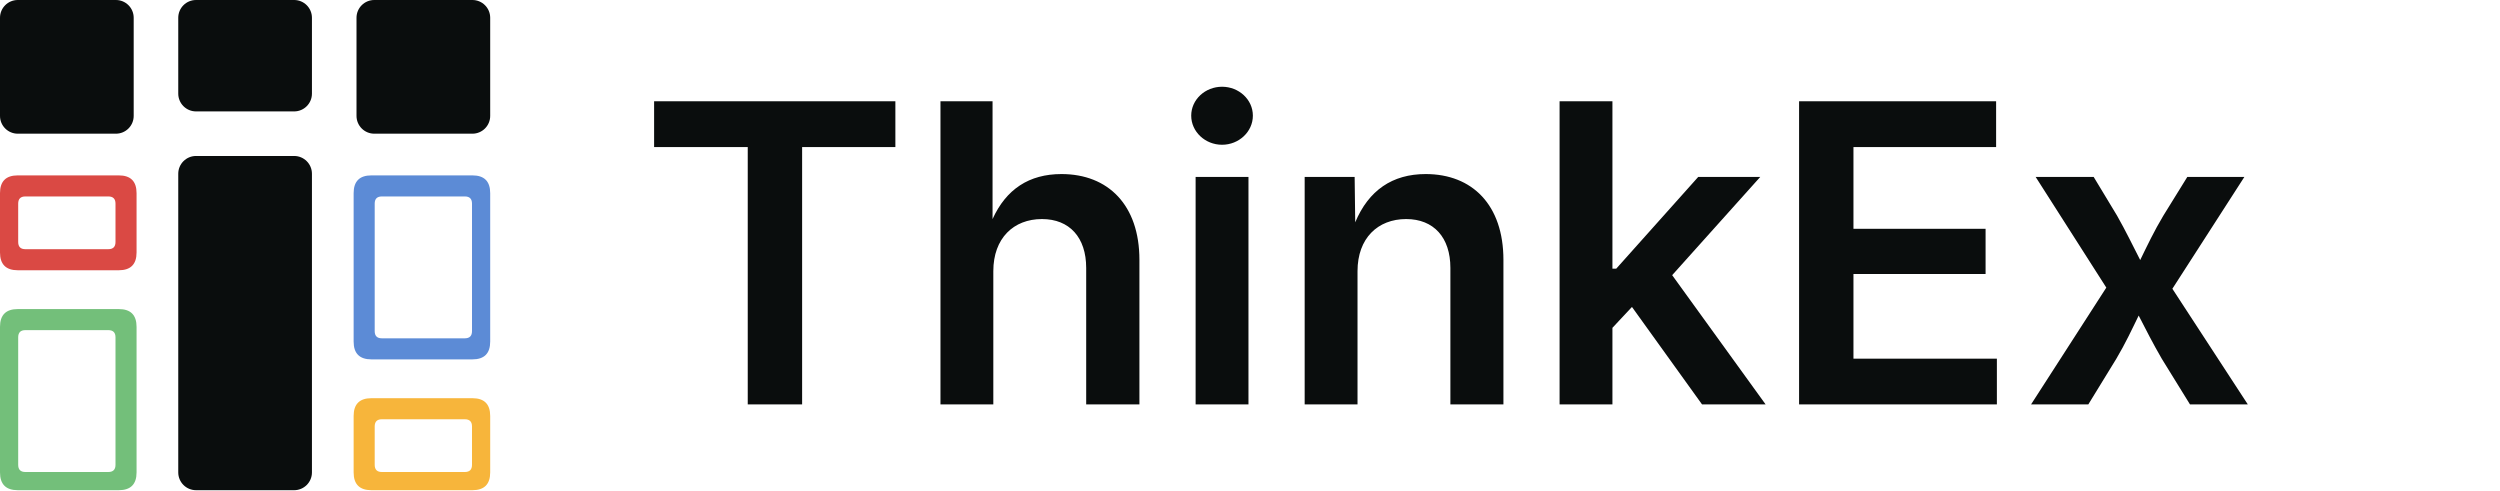
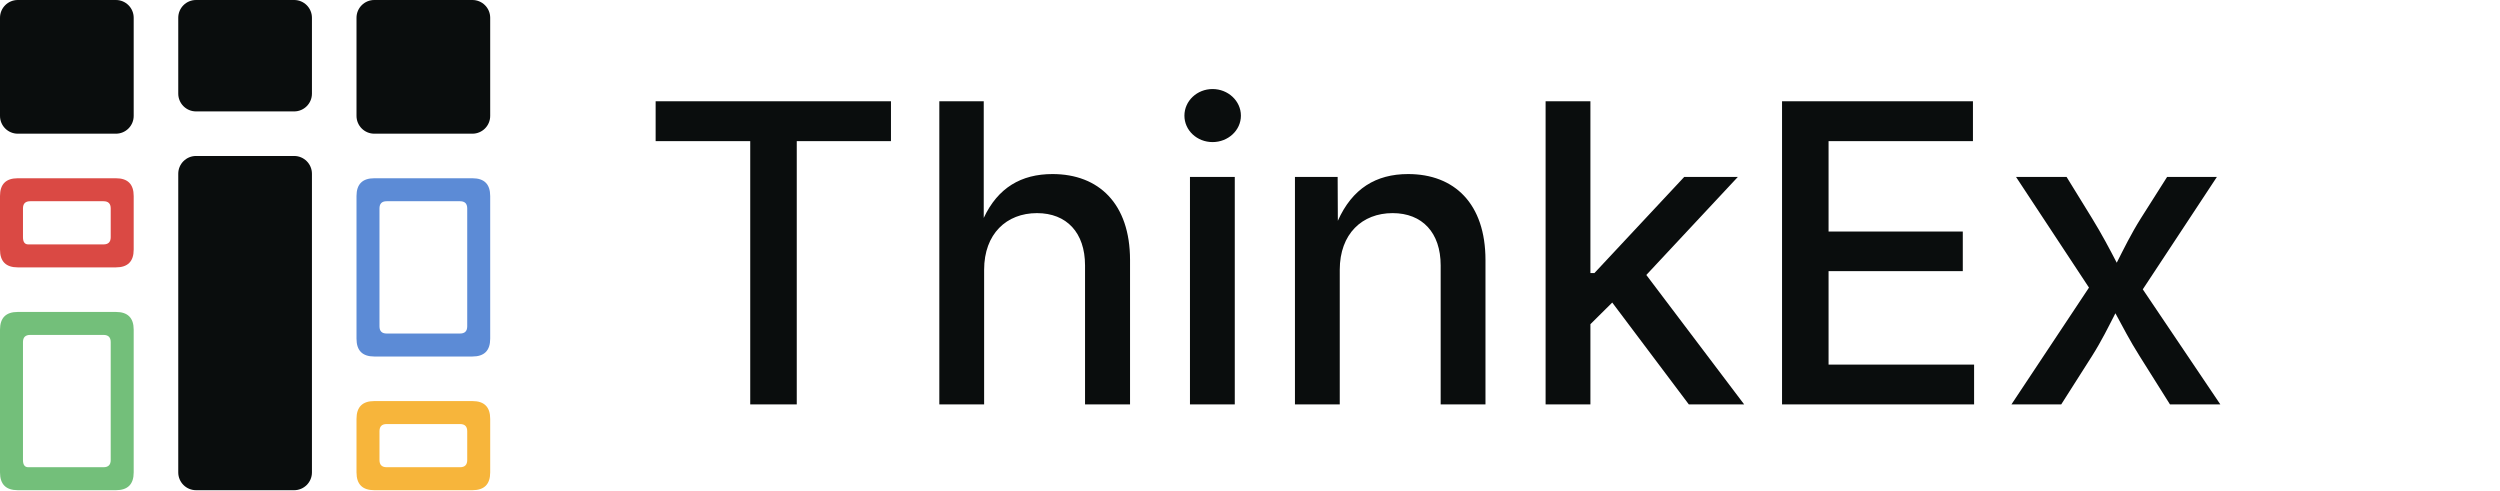
<svg xmlns="http://www.w3.org/2000/svg" width="204" height="40" viewBox="0 0 204 40" fill="none" role="img" aria-label="ThinkEx">
  <g transform="translate(0 0) scale(0.078125)">
    <rect fill="#0A0D0D" width="139.636" height="139.636" rx="18.582" />
-     <path fill="#73BF7A" fill-rule="evenodd" d="M 18.582 322.818 H 124.054 Q 142.636 322.818 142.636 341.4 V 493.418 Q 142.636 512 124.054 512 H 18.582 Q 0 512 0 493.418 V 341.4 Q 0 322.818 18.582 322.818 Z M 26.5 344.818 Q 19 344.818 19 352.318 V 485.5 Q 19 493 26.5 493 H 113.136 Q 120.636 493 120.636 485.5 V 352.318 Q 120.636 344.818 113.136 344.818 H 26.5 Z" />
-     <path fill="#DA4944" fill-rule="evenodd" d="M 18.582 183.182 H 124.054 Q 142.636 183.182 142.636 201.764 V 263.691 Q 142.636 282.273 124.054 282.273 H 18.582 Q 0 282.273 0 263.691 V 201.764 Q 0 183.182 18.582 183.182 Z M 26.5 205.182 Q 19 205.182 19 212.682 V 252.773 Q 19 260.273 26.5 260.273 H 113.136 Q 120.636 260.273 120.636 252.773 V 212.682 Q 120.636 205.182 113.136 205.182 H 26.5 Z" />
-     <path fill="#5C8BD6" fill-rule="evenodd" d="M 387.946 183.182 H 493.418 Q 512 183.182 512 201.764 V 356.782 Q 512 375.364 493.418 375.364 H 387.946 Q 369.364 375.364 369.364 356.782 V 201.764 Q 369.364 183.182 387.946 183.182 Z M 398.864 205.182 Q 391.364 205.182 391.364 212.682 V 345.864 Q 391.364 353.364 398.864 353.364 H 485.5 Q 493 353.364 493 345.864 V 212.682 Q 493 205.182 485.5 205.182 H 398.864 Z" />
-     <path fill="#F7B53B" fill-rule="evenodd" d="M 387.946 415.909 H 493.418 Q 512 415.909 512 434.491 V 493.418 Q 512 512 493.418 512 H 387.946 Q 369.364 512 369.364 493.418 V 434.491 Q 369.364 415.909 387.946 415.909 Z M 398.864 437.909 Q 391.364 437.909 391.364 445.409 V 485.5 Q 391.364 493 398.864 493 H 485.5 Q 493 493 493 485.5 V 445.409 Q 493 437.909 485.5 437.909 H 398.864 Z" />
+     <path fill="#73BF7A" fill-rule="evenodd" d="M 18.582 325.818 H 121.054 Q 139.636 325.818 139.636 344.4 V 493.418 Q 139.636 512 121.054 512 H 18.582 Q 0 512 0 493.418 V 344.4 Q 0 325.818 18.582 325.818 Z M 31.5 349.818 Q 24 349.818 24 357.318 V 480.5 Q 24 488 29.5 488 H 108.136 Q 115.636 488 115.636 480.5 V 357.318 Q 115.636 349.818 108.136 349.818 H 29.5 Z" />
+     <path fill="#DA4944" fill-rule="evenodd" d="M 18.582 186.182 H 121.054 Q 139.636 186.182 139.636 204.764 V 260.691 Q 139.636 279.273 121.054 279.273 H 18.582 Q 0 279.273 0 260.691 V 204.764 Q 0 186.182 18.582 186.182 Z M 31.5 210.182 Q 24 210.182 24 217.682 V 247.773 Q 24 255.273 29.5 255.273 H 108.136 Q 115.636 255.273 115.636 247.773 V 217.682 Q 115.636 210.182 108.136 210.182 H 29.5 Z" />
+     <path fill="#5C8BD6" fill-rule="evenodd" d="M 390.946 186.182 H 493.418 Q 512 186.182 512 204.764 V 353.782 Q 512 372.364 493.418 372.364 H 390.946 Q 372.364 372.364 372.364 353.782 V 204.764 Q 372.364 186.182 390.946 186.182 Z M 403.864 210.182 Q 396.364 210.182 396.364 217.682 V 340.864 Q 396.364 348.364 403.864 348.364 H 480.5 Q 488 348.364 488 340.864 V 217.682 Q 488 210.182 480.5 210.182 H 403.864 Z" />
+     <path fill="#F7B53B" fill-rule="evenodd" d="M 390.946 418.909 H 493.418 Q 512 418.909 512 437.491 V 493.418 Q 512 512 493.418 512 H 390.946 Q 372.364 512 372.364 493.418 V 437.491 Q 372.364 418.909 390.946 418.909 Z M 403.864 442.909 Q 396.364 442.909 396.364 450.409 V 480.5 Q 396.364 488 403.864 488 H 480.5 Q 488 488 488 480.5 V 450.409 Q 488 442.909 480.5 442.909 H 403.864 Z" />
    <rect fill="#0A0D0D" x="372.364" width="139.636" height="139.636" rx="18.582" />
    <rect fill="#0A0D0D" x="186.182" y="162.909" width="139.636" height="349.091" rx="18.582" />
    <rect fill="#0A0D0D" x="186.182" width="139.636" height="116.364" rx="18.582" />
  </g>
-   <text x="52" y="33" fill="#0A0D0D" font-family="Geist, Inter, ui-sans-serif, system-ui, -apple-system, BlinkMacSystemFont, 'Segoe UI', sans-serif" font-size="34" font-weight="600">ThinkEx</text>
+   <text x="52" y="33" fill="#0A0D0D" font-family="Geist, Inter, ui-sans-serif, system-ui, -apple-system, BlinkMacSystemFont, 'Segoe UI', sans-serif" font-size="34" font-weight="500">ThinkEx</text>
</svg>
